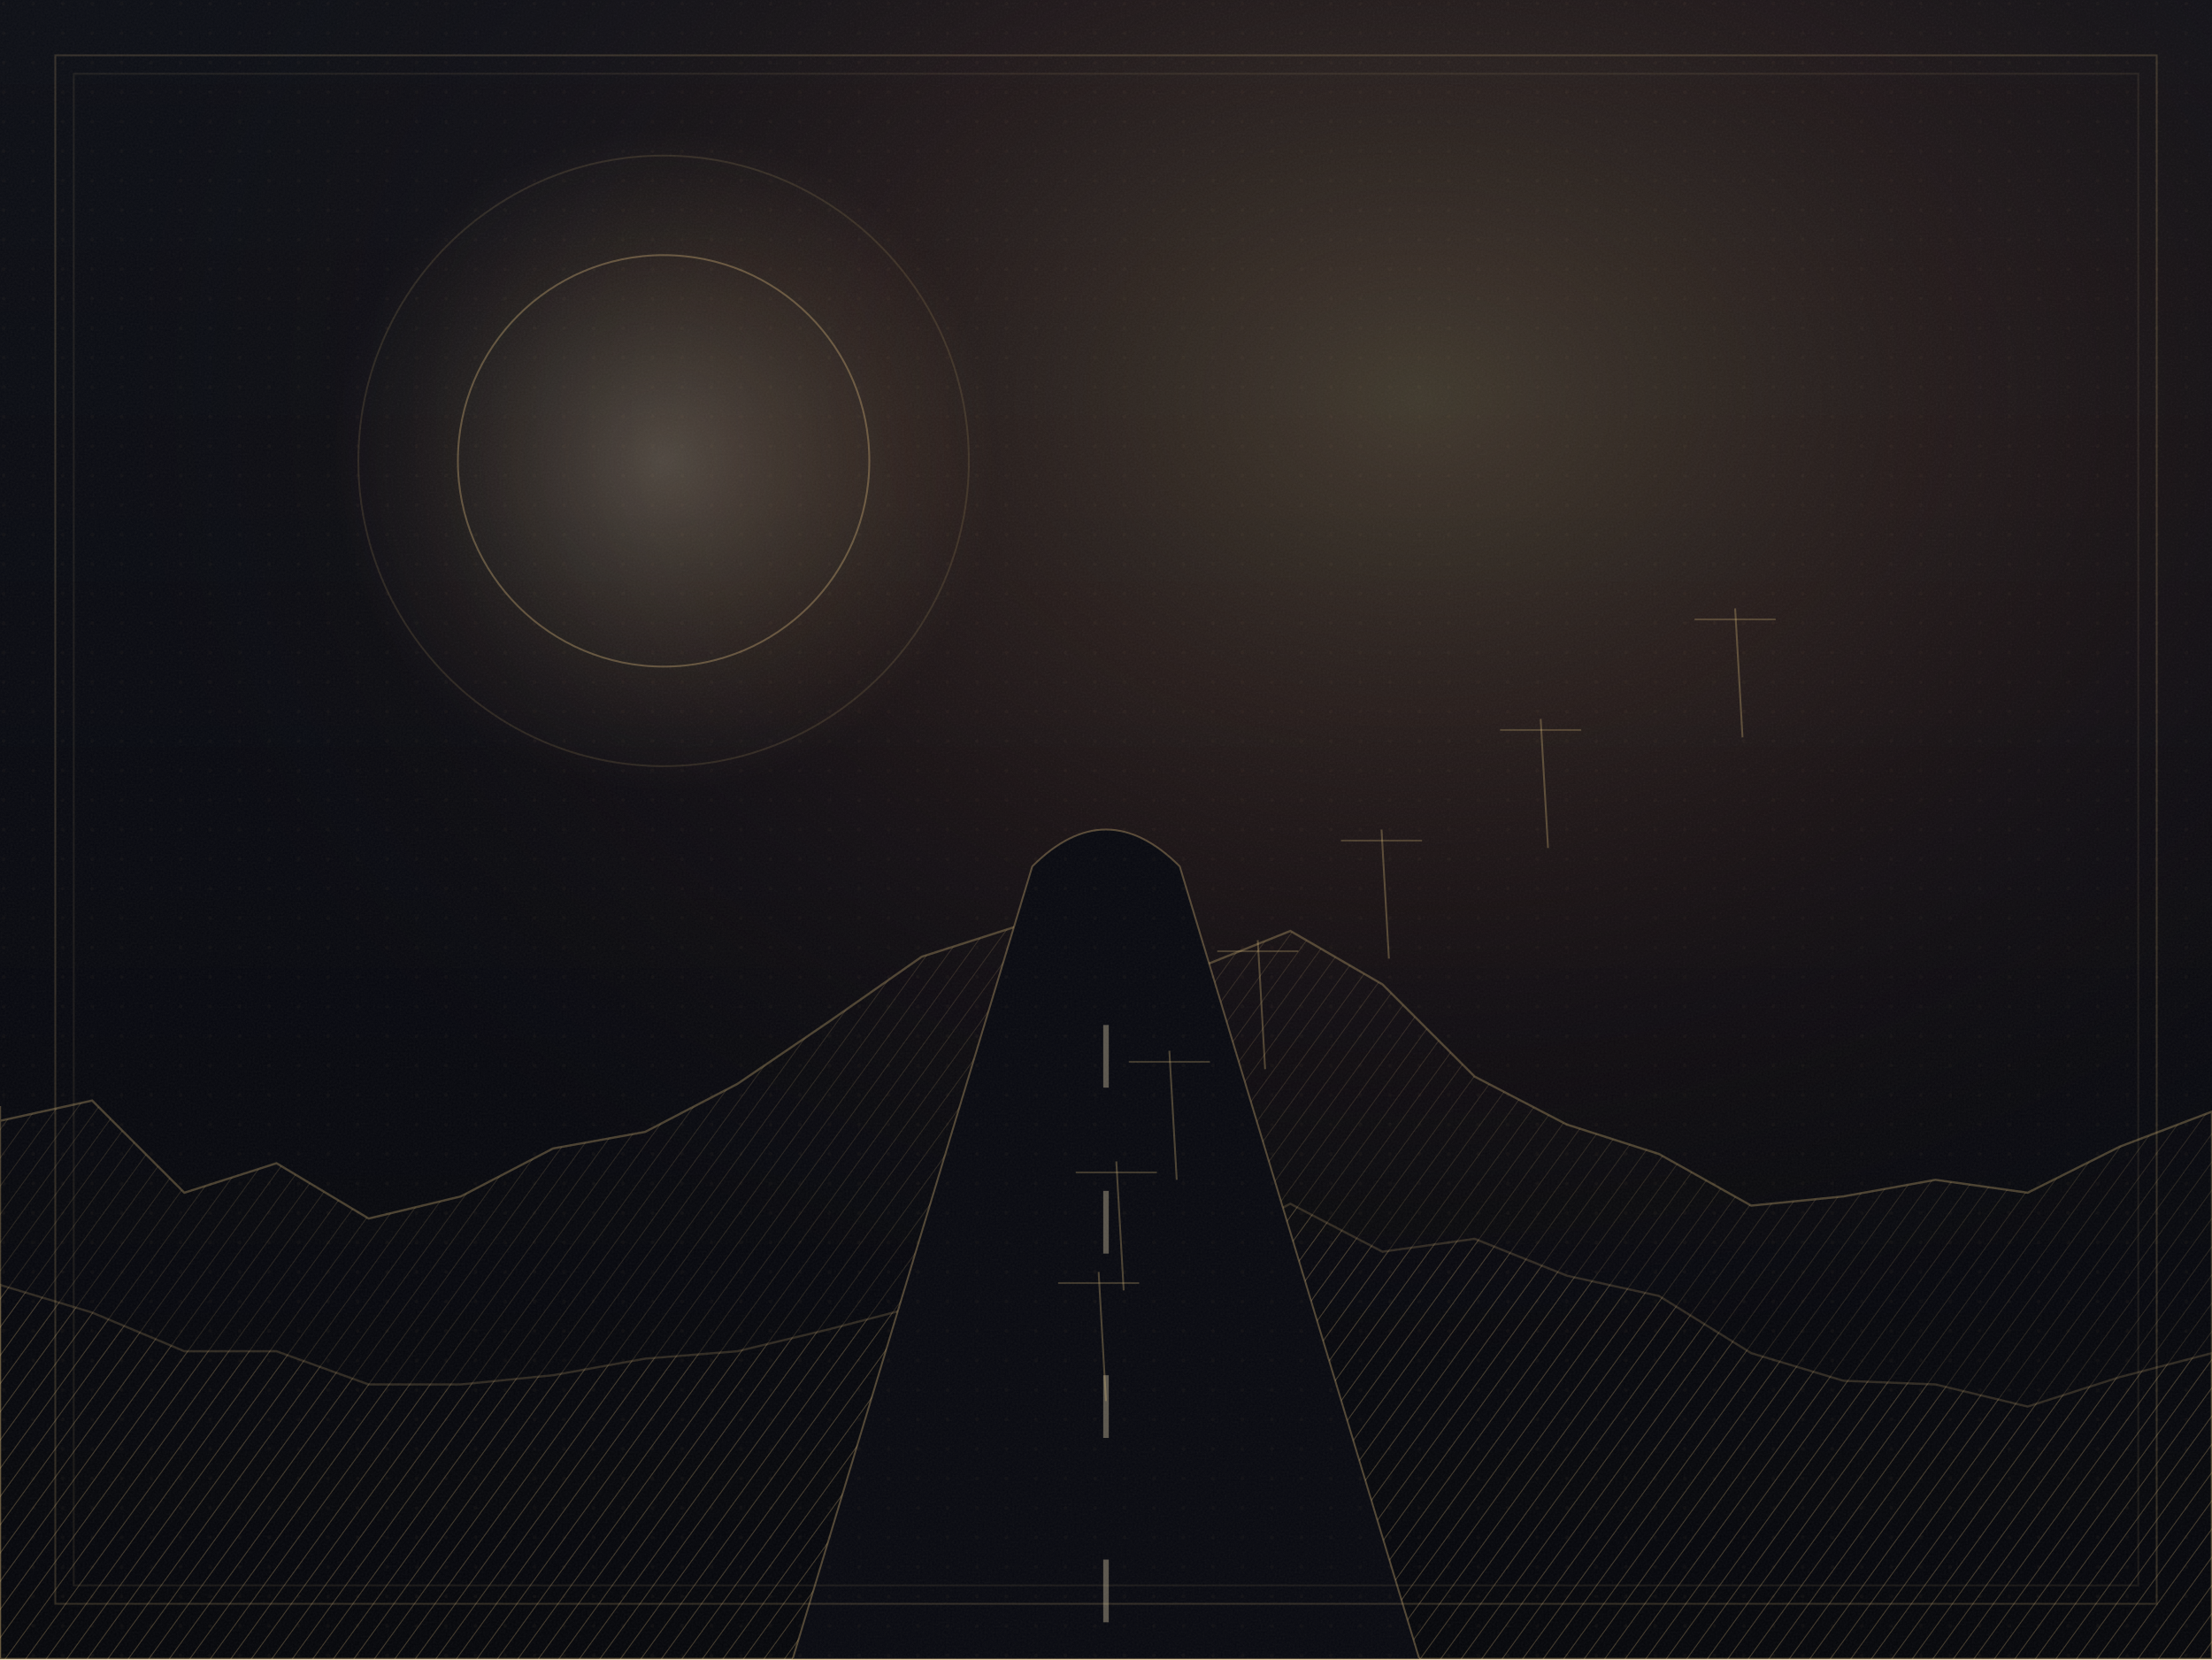
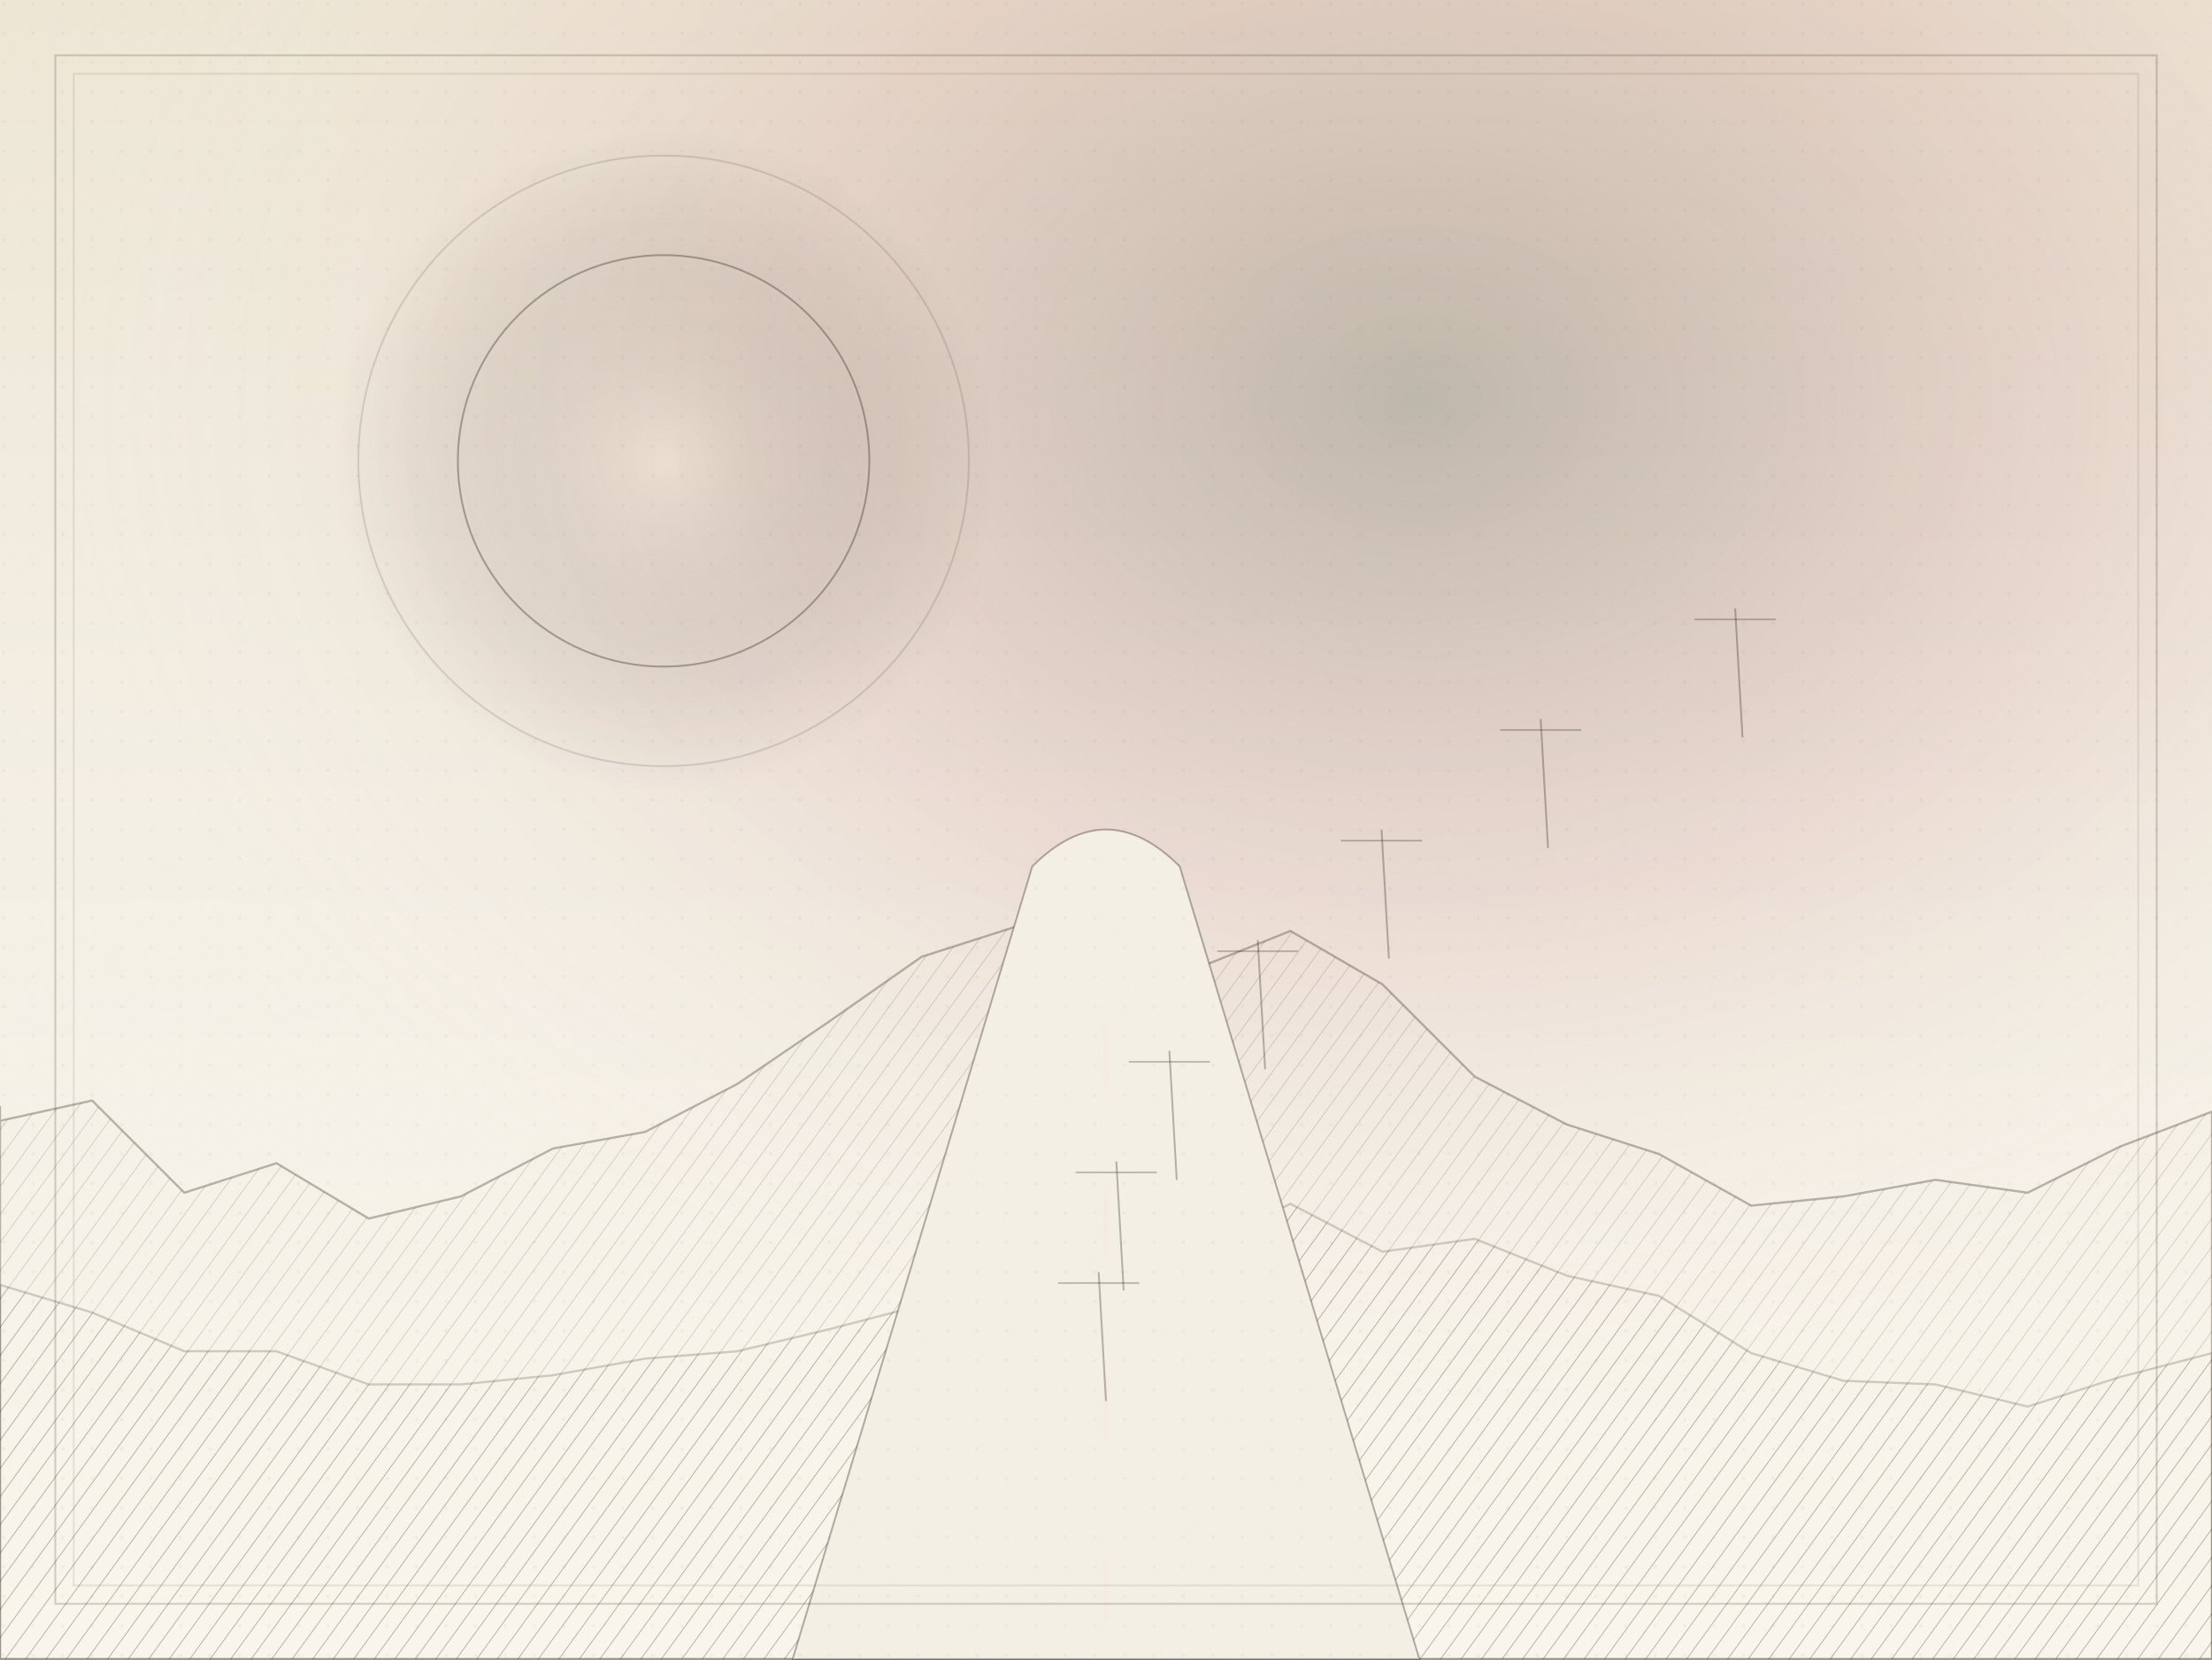
<svg xmlns="http://www.w3.org/2000/svg" viewBox="0 0 1200 900" width="1200" height="900" role="img">
  <defs>
    <linearGradient id="sky" x1="0" y1="0" x2="0" y2="1">
-       <stop offset="0" stop-color="#0c0e15" />
-       <stop offset=".5" stop-color="#080910" />
-       <stop offset="1" stop-color="#05060a" />
+       <stop offset="0" stop-color="#efe7d6" />
+       <stop offset=".5" stop-color="#f6f1e6" />
+       <stop offset="1" stop-color="#fbf7ee" />
    </linearGradient>
    <radialGradient id="glow" cx="64%" cy="24%" r="62%">
-       <stop offset="0" stop-color="#d9b878" stop-opacity=".26" />
-       <stop offset=".5" stop-color="#b4643f" stop-opacity=".10" />
-       <stop offset="1" stop-color="#05060a" stop-opacity="0" />
+       <stop offset="0" stop-color="#2a2118" stop-opacity=".26" />
+       <stop offset=".5" stop-color="#8a1f2b" stop-opacity=".10" />
+       <stop offset="1" stop-color="#fbf7ee" stop-opacity="0" />
    </radialGradient>
    <radialGradient id="sun" cx="50%" cy="50%" r="50%">
-       <stop offset="0" stop-color="#f5e5c0" stop-opacity=".55" />
-       <stop offset=".72" stop-color="#d9b878" stop-opacity=".14" />
-       <stop offset="1" stop-color="#d9b878" stop-opacity="0" />
+       <stop offset="0" stop-color="#f2e9d5" stop-opacity=".55" />
+       <stop offset=".72" stop-color="#2a2118" stop-opacity=".14" />
+       <stop offset="1" stop-color="#2a2118" stop-opacity="0" />
    </radialGradient>
    <pattern id="hatch" width="9" height="9" patternUnits="userSpaceOnUse" patternTransform="rotate(36)">
-       <line x1="0" y1="0" x2="0" y2="9" stroke="#d9b878" stroke-opacity=".15" stroke-width="1" />
+       <line x1="0" y1="0" x2="0" y2="9" stroke="#2a2118" stroke-opacity=".15" stroke-width="1" />
    </pattern>
    <pattern id="dots" width="16" height="16" patternUnits="userSpaceOnUse">
-       <circle cx="2" cy="2" r="1" fill="#d9b878" fill-opacity=".08" />
+       <circle cx="2" cy="2" r="1" fill="#2a2118" fill-opacity=".08" />
    </pattern>
    <filter id="grain">
      <feTurbulence type="fractalNoise" baseFrequency=".92" numOctaves="2" stitchTiles="stitch" />
      <feColorMatrix type="saturate" values="0" />
    </filter>
  </defs>
  <rect width="1200" height="900" fill="url(#sky)" />
  <rect width="1200" height="900" fill="url(#glow)" />
  <circle cx="360" cy="250" r="180" fill="url(#sun)" opacity="0.45" />
-   <circle cx="360" cy="250" r="111.6" fill="none" stroke="#d9b878" stroke-opacity=".35" />
-   <circle cx="360" cy="250" r="165.6" fill="none" stroke="#d9b878" stroke-opacity=".14" />
-   <path d="M0 600 L0 608 L50 597 L100 647 L150 631 L200 661 L250 649 L300 623 L350 614 L400 588 L450 554 L500 519 L550 503 L600 519 L650 525 L700 505 L750 534 L800 584 L850 610 L900 626 L950 654 L1000 649 L1050 640 L1100 647 L1150 622 L1200 603 L1200 900 L0 900 Z" fill="url(#hatch)" stroke="#d9b878" stroke-opacity="0.32" stroke-width="1.2" />
-   <path d="M0 720 L0 697 L50 712 L100 733 L150 733 L200 751 L250 751 L300 746 L350 737 L400 733 L450 721 L500 708 L550 694 L600 663 L650 678 L700 653 L750 679 L800 672 L850 692 L900 703 L950 734 L1000 749 L1050 751 L1100 763 L1150 747 L1200 734 L1200 900 L0 900 Z" fill="url(#hatch)" stroke="#d9b878" stroke-opacity="0.2" stroke-width="1.2" />
-   <path d="M430 900 L560 470 Q600 430 640 470 L770 900 Z" fill="#080910" stroke="#d9b878" stroke-opacity=".35" />
-   <path d="M600 880 L600 820 M600 780 L600 720 M600 680 L600 630 M600 590 L600 545" stroke="#f5e5c0" stroke-opacity=".35" stroke-width="3" stroke-dasharray="34 26" />
-   <path d="M600 760 L596 690" stroke="#d9b878" stroke-opacity=".32" />
-   <path d="M574 696 L618 696" stroke="#d9b878" stroke-opacity=".26" />
-   <path d="M609.592 700 L605.592 630" stroke="#d9b878" stroke-opacity=".32" />
-   <path d="M583.592 636 L627.592 636" stroke="#d9b878" stroke-opacity=".26" />
-   <path d="M638.367 640 L634.367 570" stroke="#d9b878" stroke-opacity=".32" />
-   <path d="M612.367 576 L656.367 576" stroke="#d9b878" stroke-opacity=".26" />
-   <path d="M686.327 580 L682.327 510" stroke="#d9b878" stroke-opacity=".32" />
-   <path d="M660.327 516 L704.327 516" stroke="#d9b878" stroke-opacity=".26" />
-   <path d="M753.469 520 L749.469 450" stroke="#d9b878" stroke-opacity=".32" />
-   <path d="M727.469 456 L771.469 456" stroke="#d9b878" stroke-opacity=".26" />
-   <path d="M839.796 460 L835.796 390" stroke="#d9b878" stroke-opacity=".32" />
-   <path d="M813.796 396 L857.796 396" stroke="#d9b878" stroke-opacity=".26" />
-   <path d="M945.306 400 L941.306 330" stroke="#d9b878" stroke-opacity=".32" />
-   <path d="M919.306 336 L963.306 336" stroke="#d9b878" stroke-opacity=".26" />
+   <circle cx="360" cy="250" r="111.6" fill="none" stroke="#2a2118" stroke-opacity=".35" />
+   <circle cx="360" cy="250" r="165.6" fill="none" stroke="#2a2118" stroke-opacity=".14" />
+   <path d="M0 600 L0 608 L50 597 L100 647 L150 631 L200 661 L250 649 L300 623 L350 614 L400 588 L450 554 L500 519 L550 503 L600 519 L650 525 L700 505 L750 534 L800 584 L850 610 L900 626 L950 654 L1000 649 L1050 640 L1100 647 L1150 622 L1200 603 L1200 900 L0 900 Z" fill="url(#hatch)" stroke="#2a2118" stroke-opacity="0.32" stroke-width="1.2" />
+   <path d="M0 720 L0 697 L50 712 L100 733 L150 733 L200 751 L250 751 L300 746 L350 737 L400 733 L450 721 L500 708 L550 694 L600 663 L650 678 L700 653 L750 679 L800 672 L850 692 L900 703 L950 734 L1000 749 L1050 751 L1100 763 L1150 747 L1200 734 L1200 900 L0 900 Z" fill="url(#hatch)" stroke="#2a2118" stroke-opacity="0.2" stroke-width="1.2" />
+   <path d="M430 900 L560 470 Q600 430 640 470 L770 900 Z" fill="#f6f1e6" stroke="#2a2118" stroke-opacity=".35" />
+   <path d="M600 880 L600 820 M600 780 L600 720 M600 680 L600 630 M600 590 L600 545" stroke="#f2e9d5" stroke-opacity=".35" stroke-width="3" stroke-dasharray="34 26" />
+   <path d="M600 760 L596 690" stroke="#2a2118" stroke-opacity=".32" />
+   <path d="M574 696 L618 696" stroke="#2a2118" stroke-opacity=".26" />
+   <path d="M609.592 700 L605.592 630" stroke="#2a2118" stroke-opacity=".32" />
+   <path d="M583.592 636 L627.592 636" stroke="#2a2118" stroke-opacity=".26" />
+   <path d="M638.367 640 L634.367 570" stroke="#2a2118" stroke-opacity=".32" />
+   <path d="M612.367 576 L656.367 576" stroke="#2a2118" stroke-opacity=".26" />
+   <path d="M686.327 580 L682.327 510" stroke="#2a2118" stroke-opacity=".32" />
+   <path d="M660.327 516 L704.327 516" stroke="#2a2118" stroke-opacity=".26" />
+   <path d="M753.469 520 L749.469 450" stroke="#2a2118" stroke-opacity=".32" />
+   <path d="M727.469 456 L771.469 456" stroke="#2a2118" stroke-opacity=".26" />
+   <path d="M839.796 460 L835.796 390" stroke="#2a2118" stroke-opacity=".32" />
+   <path d="M813.796 396 L857.796 396" stroke="#2a2118" stroke-opacity=".26" />
+   <path d="M945.306 400 L941.306 330" stroke="#2a2118" stroke-opacity=".32" />
+   <path d="M919.306 336 L963.306 336" stroke="#2a2118" stroke-opacity=".26" />
  <rect width="1200" height="900" fill="url(#dots)" opacity=".45" />
-   <g fill="none" stroke="#d9b878" stroke-opacity=".20">
+   <g fill="none" stroke="#2a2118" stroke-opacity=".20">
    <rect x="30" y="30" width="1140" height="840" />
    <rect x="40" y="40" width="1120" height="820" stroke-opacity=".10" />
  </g>
  <rect width="1200" height="900" filter="url(#grain)" opacity=".06" />
</svg>
